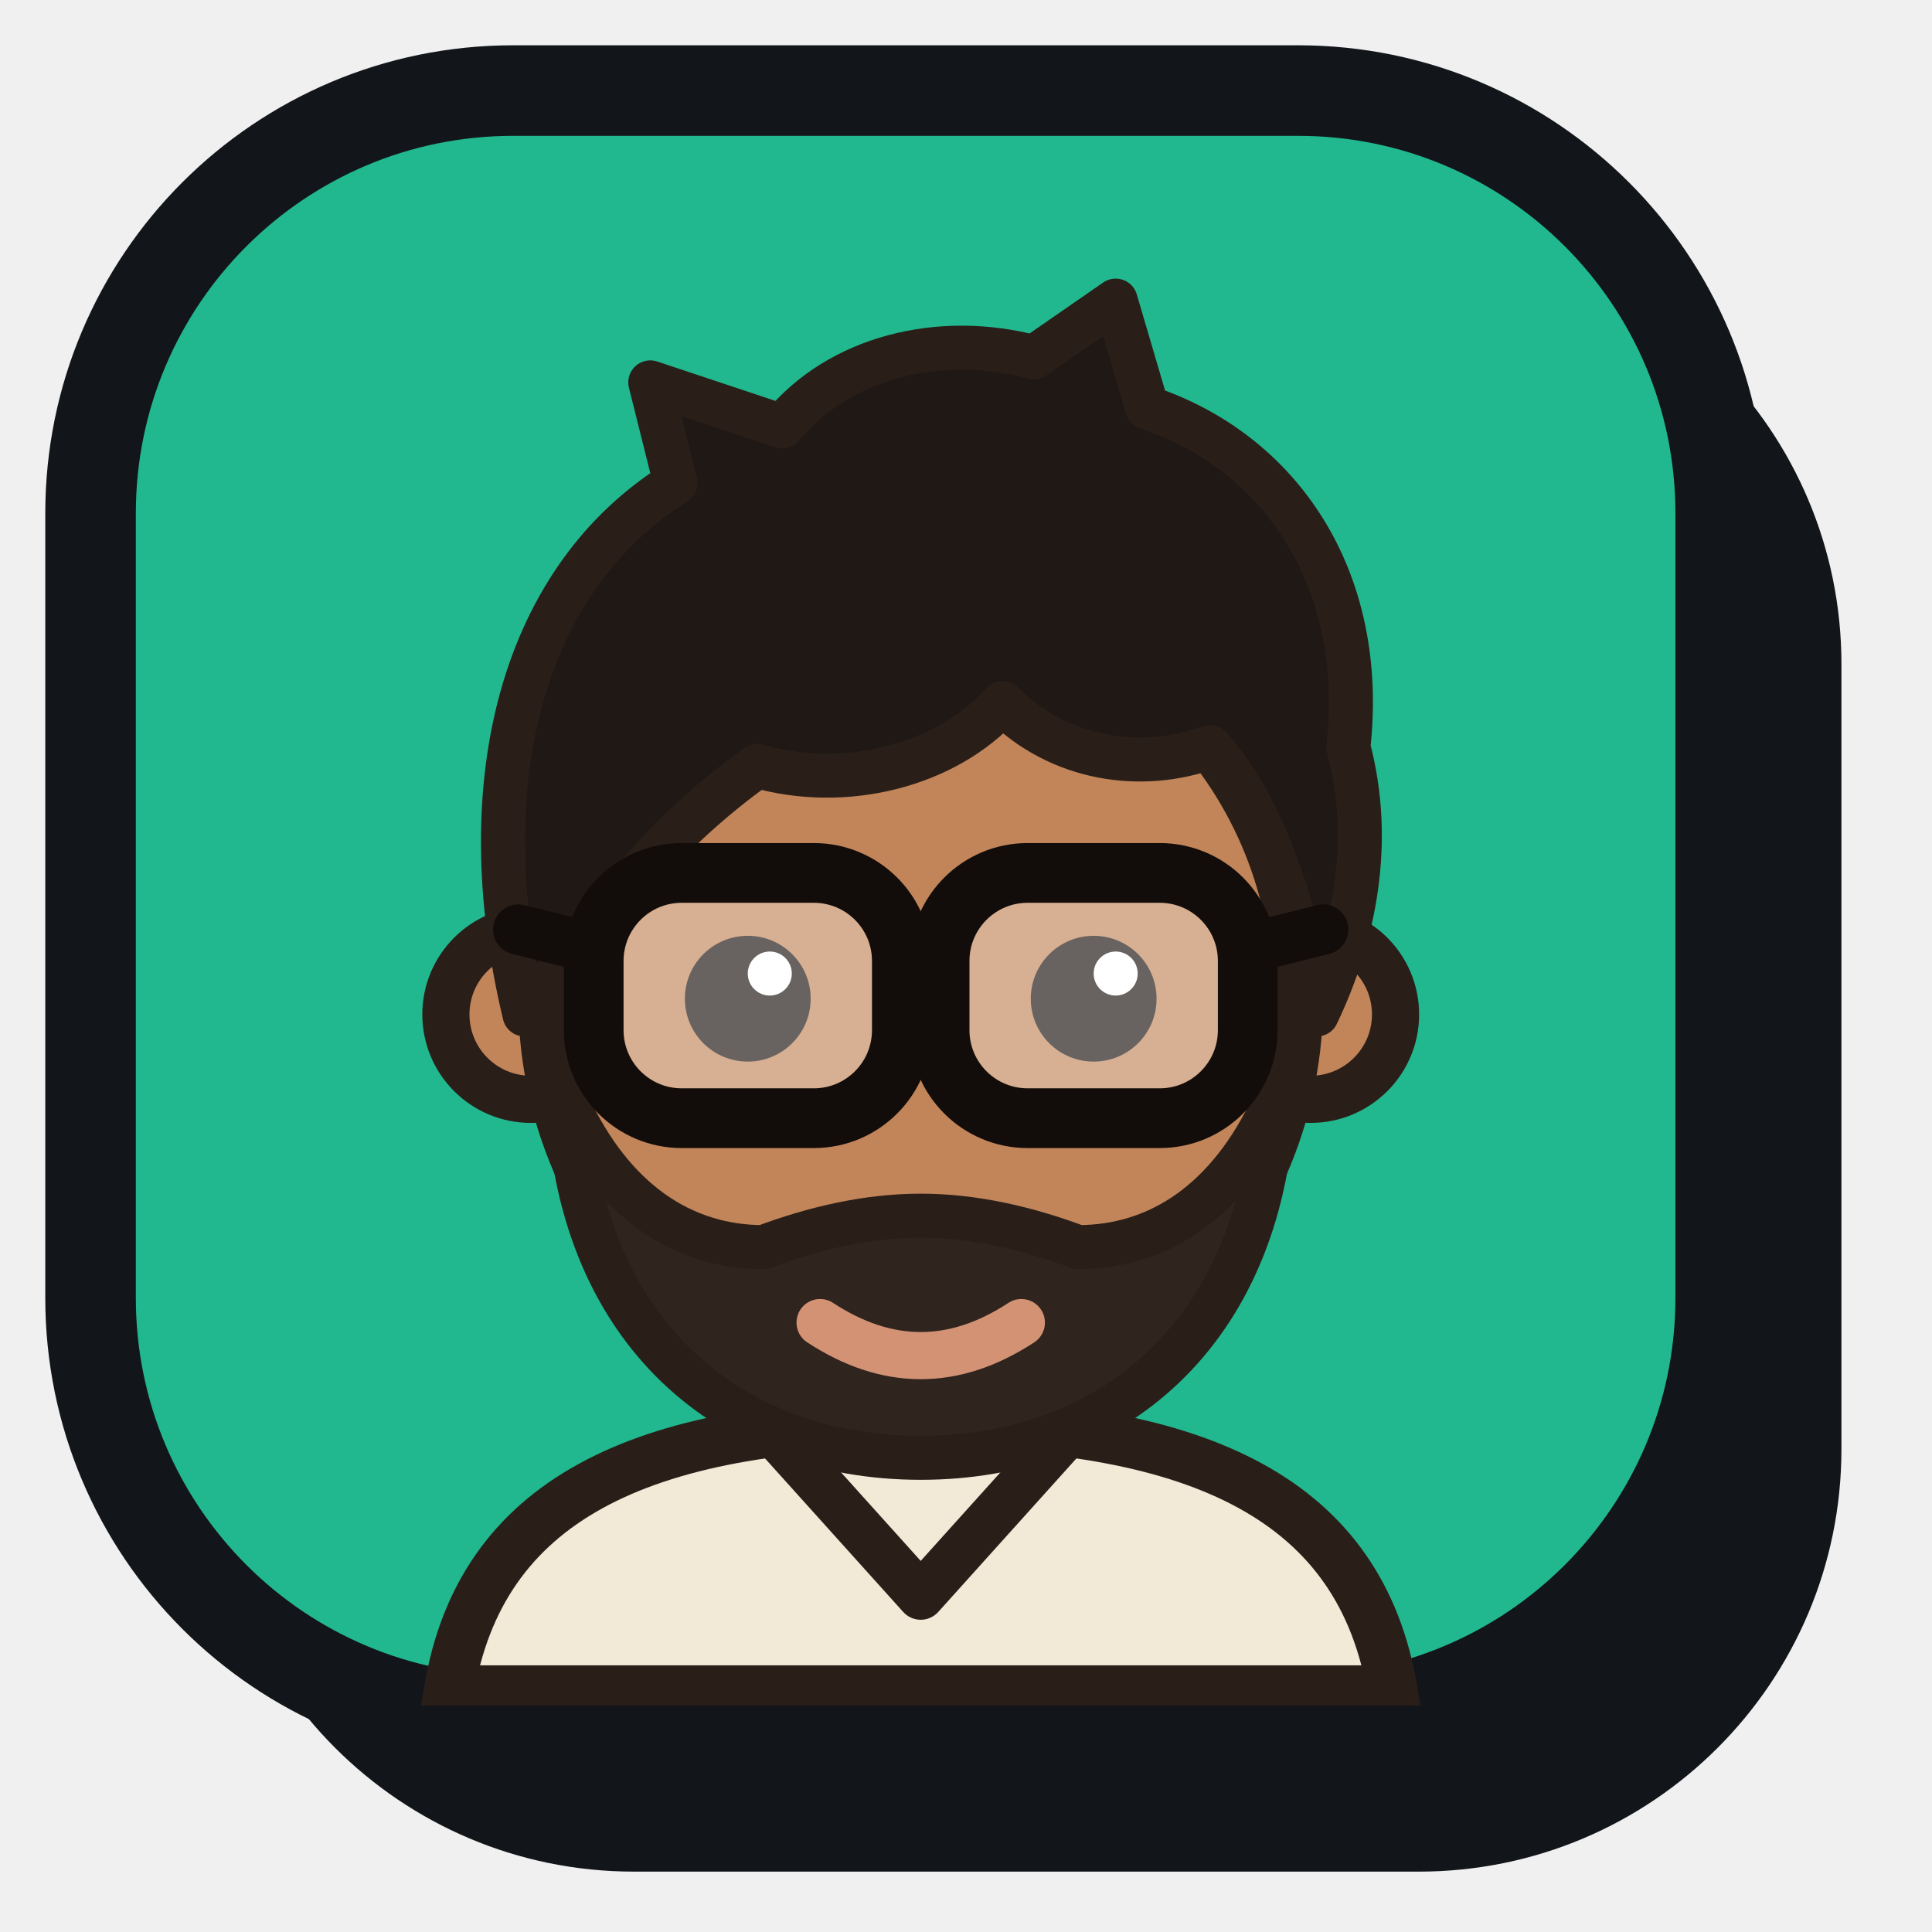
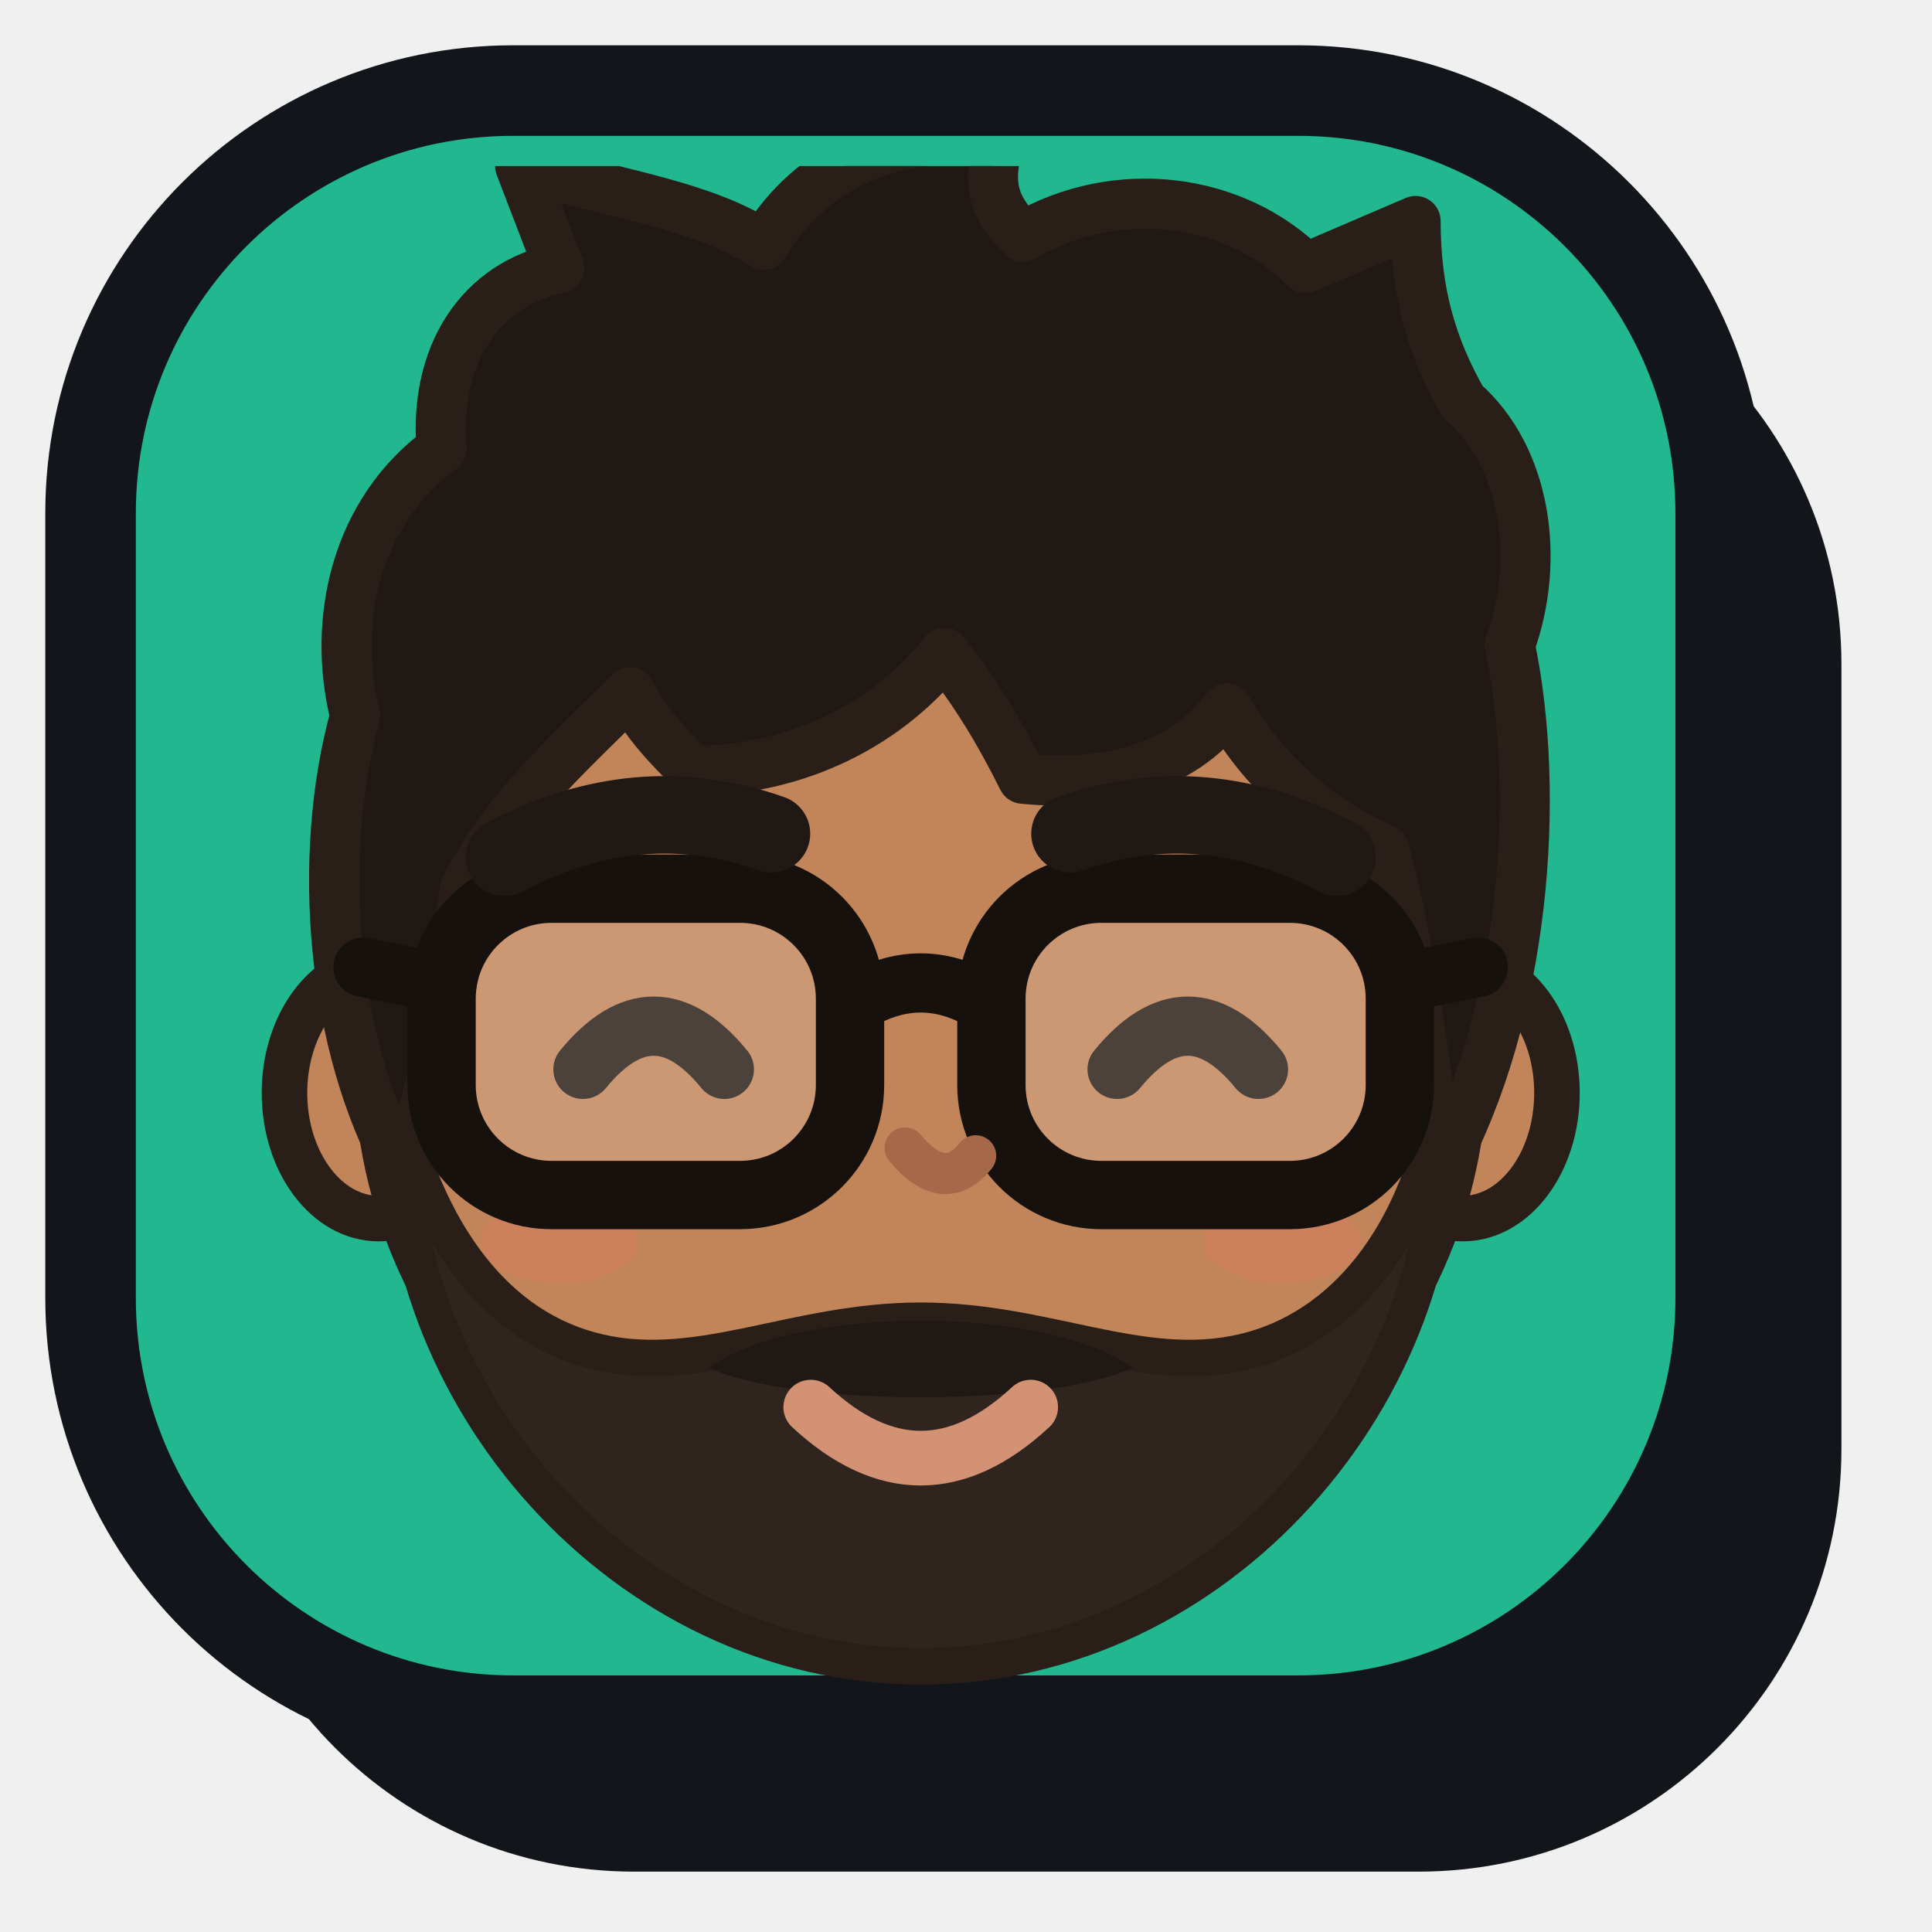
<svg xmlns="http://www.w3.org/2000/svg" viewBox="0 0 64 64">
  <rect x="7" y="8" width="54" height="54" rx="14" fill="#12161a" />
  <rect x="3" y="3" width="54" height="54" rx="14" fill="#22b88f" stroke="#12161a" stroke-width="3" />
-   <svg x="5.5" y="5.5" width="50" height="51" viewBox="0 0 48 48">
-     <path d="M9 48 C10 42 15 39.5 24 39.5 C33 39.5 38 42 39 48 Z" fill="#f2e9d7" stroke="#2a1f18" stroke-width="1.6" />
-     <path d="M19.5 40 L24 45 L28.5 40" fill="none" stroke="#2a1f18" stroke-width="1.5" stroke-linejoin="round" />
-     <circle cx="11.6" cy="26.5" r="2.7" fill="#c2855a" stroke="#2a1f18" stroke-width="1.5" />
-     <circle cx="36.4" cy="26.5" r="2.7" fill="#c2855a" stroke="#2a1f18" stroke-width="1.5" />
-     <ellipse cx="24" cy="26" rx="12" ry="12.6" fill="#c2855a" stroke="#2a1f18" stroke-width="1.6" />
-     <path d="M12.8 29.4 C13.2 36.6 17.9 40.6 24 40.6 C30.1 40.6 34.8 36.6 35.2 29.4 C33.8 32.4 31.6 33.9 29 33.9 C27.4 33.3 25.7 32.9 24 32.9 C22.3 32.9 20.6 33.3 19 33.9 C16.4 33.9 14.2 32.4 12.8 29.4 Z" fill="#2f241e" stroke="#2a1f18" stroke-width="1.4" stroke-linejoin="round" />
-     <path d="M20.8 36.3 Q24 38.4 27.2 36.3" fill="none" stroke="#d39274" stroke-width="1.5" stroke-linecap="round" />
-     <path d="M11.4 26.5 C9.6 19 11.4 12.6 16.2 9.6 L15.4 6.4 L19.6 7.8 C21.4 5.6 24.6 4.8 27.6 5.6 L30.2 3.8 L31.2 7.2 C35.4 8.6 38.2 12.6 37.6 18 C38.4 21 37.8 24 36.6 26.5 C35.8 22.6 34.8 19.8 33.2 18 C31 18.8 28.4 18.4 26.6 16.6 C24.8 18.6 21.6 19.4 18.8 18.6 C17.4 19.6 15.8 21 14.6 22.6 C13.4 24 12.4 25.2 11.4 26.5 Z" fill="#1f1814" stroke="#2a1f18" stroke-width="1.4" stroke-linejoin="round" />
-     <circle cx="18.5" cy="26" r="2" fill="#1a120d" />
-     <circle cx="29.5" cy="26" r="2" fill="#1a120d" />
-     <circle cx="19.2" cy="25.2" r="0.7" fill="#fff" />
-     <circle cx="30.2" cy="25.2" r="0.7" fill="#fff" />
-     <g fill="rgba(255,255,255,0.34)" stroke="#120d0a" stroke-width="1.9">
-       <rect x="13.6" y="22" width="9.8" height="7.8" rx="2.8" />
-       <rect x="24.6" y="22" width="9.8" height="7.8" rx="2.8" />
+   <svg x="5.5" y="5.5" width="50" height="51" viewBox="18 2 84 98">
+     <g>
+       <g fill="none" stroke-width="5.20" stroke-linejoin="round">
+         <path d="M27 66 C 22.5 58, 21.5 46, 24 37 C 22.5 31, 24 24, 29.5 20 C 29 14, 32 9.5, 37 8.5 L 34.5 2 C 41.5 4, 46 4.5, 50 7 C 53 2, 58.5 -0.5, 65 0.5 C 64 3.5, 65 5, 66.5 6.5 C 72.5 3, 80 4, 84.5 8.5 L 91.5 5.5 C 91.5 10, 92.5 13.5, 94.5 17 C 98.5 20.5, 99.5 27, 97.5 32.5 C 99.5 42, 98.5 56, 93 66 L 93 62 C 94 80, 79 97.5, 60 97.5 C 41 97.5, 26 80, 27 62 Z" />
+         <ellipse cx="25.5" cy="61" rx="6" ry="8" />
+         <ellipse cx="94.5" cy="61" rx="6" ry="8" />
+       </g>
+       <ellipse cx="25.5" cy="61" rx="6" ry="8" fill="#c2855a" stroke="#2a1f18" stroke-width="2.90" />
+       <ellipse cx="94.5" cy="61" rx="6" ry="8" fill="#c2855a" stroke="#2a1f18" stroke-width="2.90" />
+       <path d="M26.5 57 Q23.5 61 26.5 65 M93.5 57 Q96.5 61 93.5 65" stroke="#a5694a" stroke-width="2.32" fill="none" stroke-linecap="round" />
+       <ellipse cx="60" cy="59" rx="34.5" ry="32.5" fill="#c2855a" stroke="#2a1f18" stroke-width="3.19" />
+       <ellipse cx="37" cy="70.5" rx="5" ry="2.6" fill="#e0785e" opacity="0.38" />
+       <ellipse cx="83" cy="70.5" rx="5" ry="2.6" fill="#e0785e" opacity="0.38" />
+       <path d="M27 62 C 26 80, 41 97.5, 60 97.5 C 79 97.5, 94 80, 93 62 C 91.5 70, 87 76, 80.5 77.5 C 74 79, 68 75.5, 60 75.5 C 52 75.5, 46 79, 39.5 77.5 C 33 76, 28.5 70, 26.5 61 Z" fill="#2f241e" stroke="#2a1f18" stroke-width="2.32" stroke-linejoin="round" />
+       <path d="M46.5 78.5 C 52 74.5, 68 74.5, 73.5 78.5 C 68 81, 52 81, 46.5 78.5 Z" fill="#1f1814" />
+       <path d="M27 66 C 22.5 58, 21.5 46, 24 37 C 22.5 31, 24 24, 29.5 20 C 29 14, 32 9.5, 37 8.5 L 34.5 2 C 41.5 4, 46 4.5, 50 7 C 53 2, 58.5 -0.5, 65 0.5 C 64 3.5, 65 5, 66.5 6.5 C 72.5 3, 80 4, 84.5 8.5 L 91.5 5.5 C 91.5 10, 92.5 13.5, 94.5 17 C 98.5 20.5, 99.5 27, 97.5 32.5 C 99.5 42, 98.5 56, 93 66 C 92 58, 91 51, 89.5 45.5 C 86 44, 82 41, 79.5 36.5 C 76.5 40.5, 71.5 41.5, 66.5 41 C 65 38, 63.5 35.5, 61.5 33 C 57.5 38, 51.5 40.5, 45.5 40.5 C 44 39, 42.5 37.5, 41.5 35.5 C 37.5 39.5, 33.5 43, 31 48 C 30 56, 29 61, 27 66 Z" fill="#1f1814" stroke="#2a1f18" stroke-width="3.19" stroke-linejoin="round" />
+       <g>
+         <g>
+           <g>
+             <path d="M38.5 59.5 Q43 54 47.5 59.5" stroke="#2a1f18" stroke-width="3.77" stroke-linecap="round" fill="none" />
+             <path d="M72.5 59.5 Q77 54 81.5 59.5" stroke="#2a1f18" stroke-width="3.77" stroke-linecap="round" fill="none" />
+           </g>
+         </g>
+         <g fill="rgba(255,255,255,0.16)" stroke="#17110d" stroke-width="4.35">
+           <rect x="29.5" y="48" width="26" height="19.5" rx="7" />
+           <rect x="64.5" y="48" width="26" height="19.5" rx="7" />
+         </g>
+         <path d="M55.5 55.5 Q60 52.5 64.5 55.5 M29.5 54 L24.5 53 M90.5 54 L95.5 53" stroke="#17110d" stroke-width="3.77" fill="none" stroke-linecap="round" />
+         <g>
+           <path d="M33.5 46 Q42 41.5 50.5 44.5 M69.5 44.5 Q78 41.5 86.5 46" stroke="#1f1814" stroke-width="4.93" stroke-linecap="round" fill="none" />
+         </g>
+         <path d="M59 64.5 Q61.5 67.5 63.5 65" stroke="#a5694a" stroke-width="2.61" stroke-linecap="round" fill="none" />
+         <path d="M53 81 Q60 87.5 67 81" stroke="#d39274" stroke-width="3.48" stroke-linecap="round" fill="none" />
+       </g>
    </g>
-     <path d="M23.4 24.6 Q24 23.8 24.6 24.6 M13.6 24.4 L11.2 23.8 M34.4 24.4 L36.8 23.8" fill="none" stroke="#120d0a" stroke-width="1.6" stroke-linecap="round" />
  </svg>
</svg>
